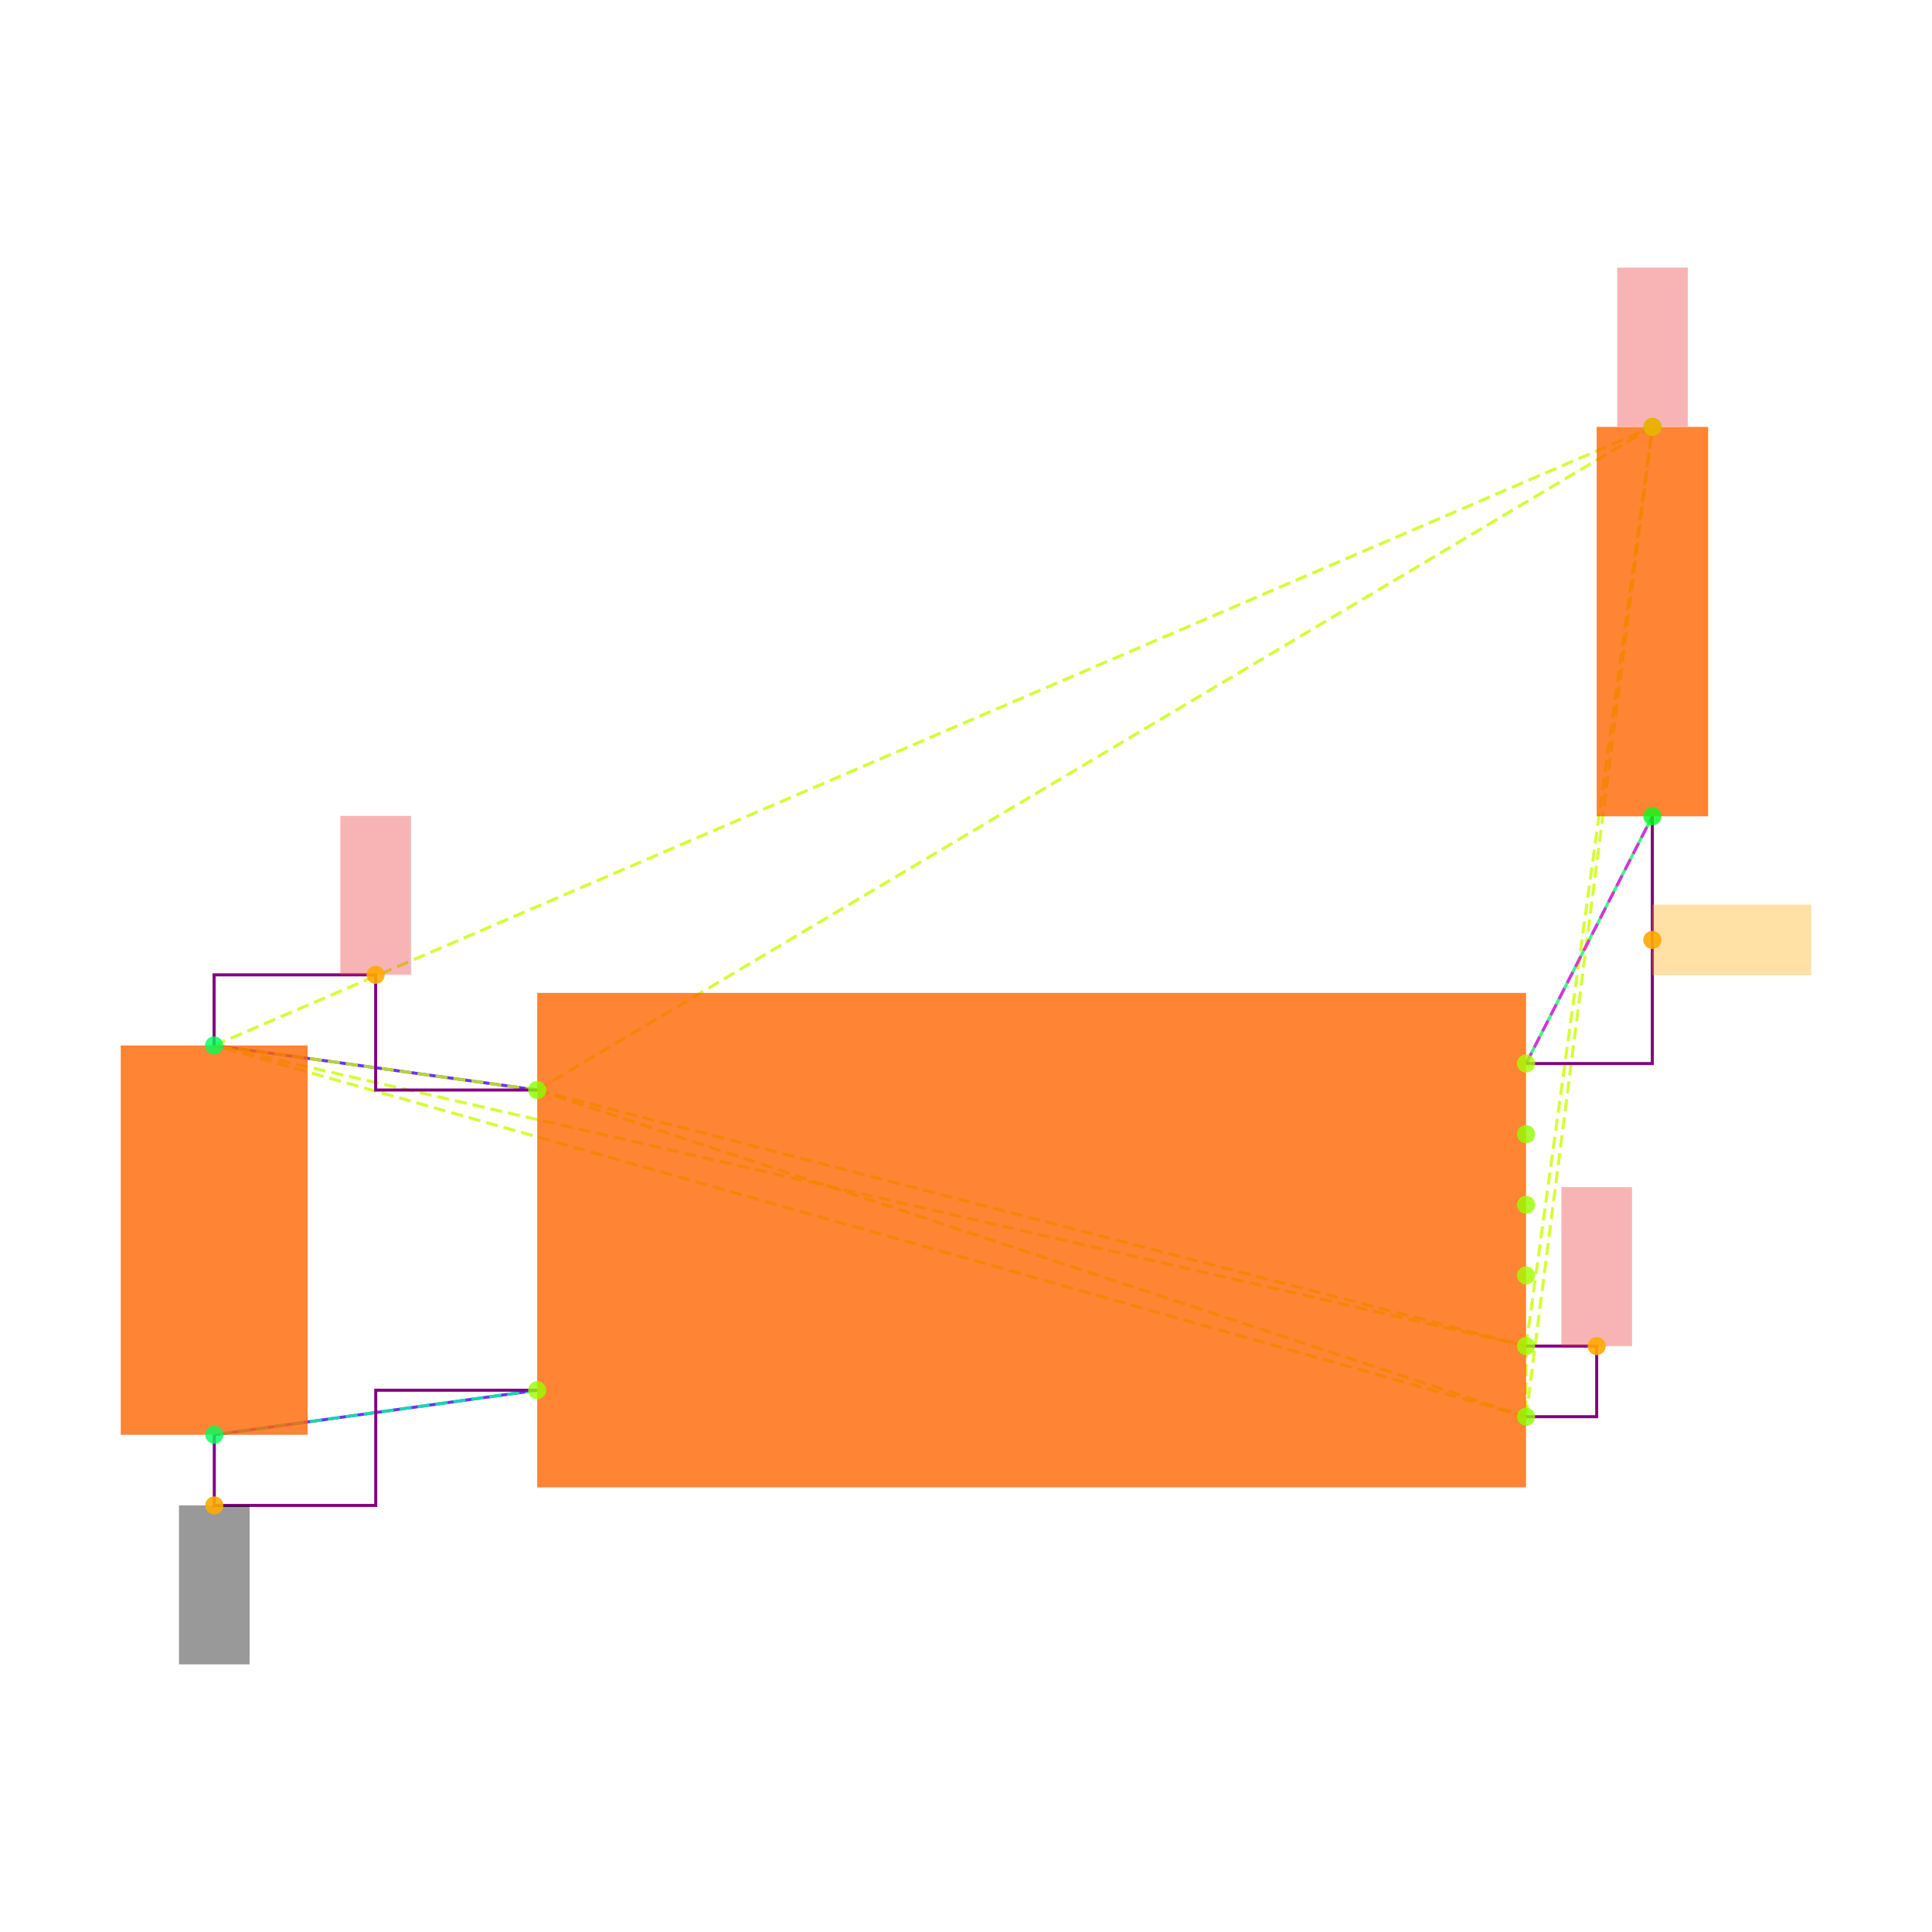
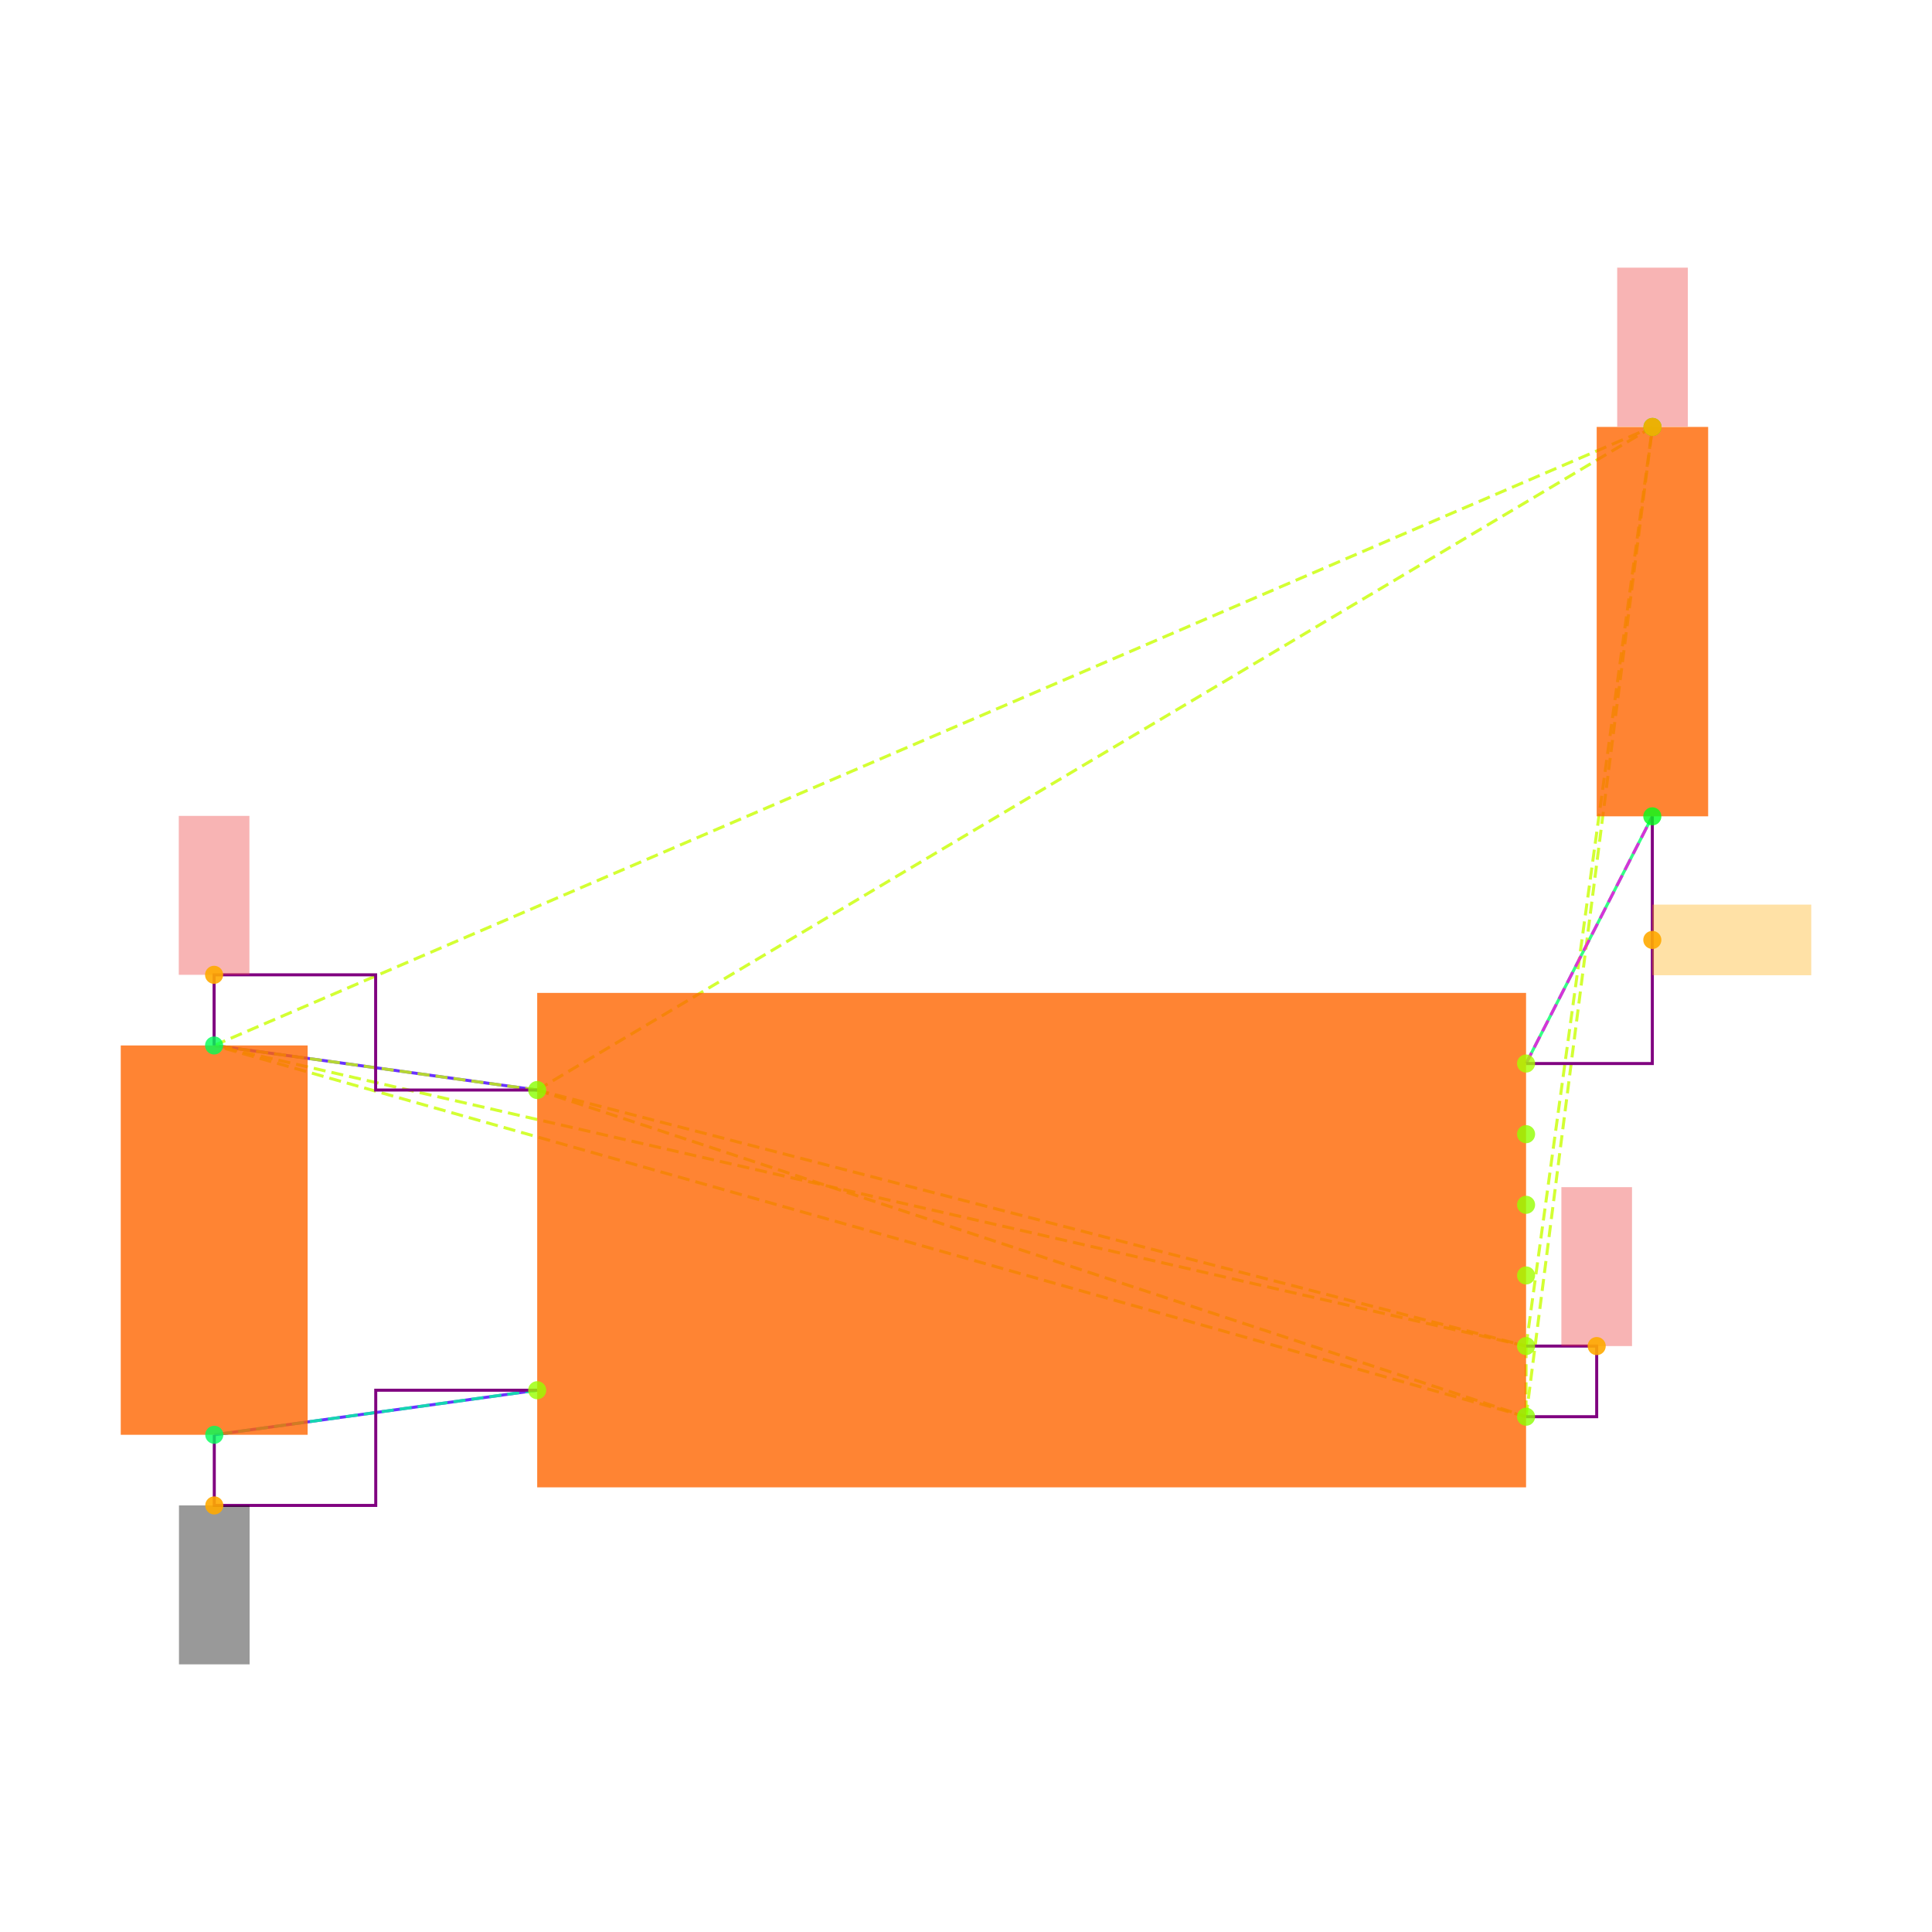
<svg xmlns="http://www.w3.org/2000/svg" width="640" height="640" viewBox="0 0 640 640">
  <rect width="100%" height="100%" fill="white" />
  <g>
    <polyline data-points="-2.3148566499999994,0.5512093000000002 -1.4,0.42500000000000004" data-type="line" data-label="" points="70.922,346.32 177.952,361.086" fill="none" stroke="hsl(256, 100%, 50%, 0.8)" stroke-width="1px" />
  </g>
  <g>
    <polyline data-points="-2.31430995,-0.5512093000000002 -1.4,-0.42500000000000004" data-type="line" data-label="" points="70.986,475.294 177.952,460.528" fill="none" stroke="hsl(256, 100%, 50%, 0.8)" stroke-width="1px" />
  </g>
  <g>
    <polyline data-points="1.757519574999999,1.2 1.4,0.5" data-type="line" data-label="" points="547.354,270.418 505.527,352.311" fill="none" stroke="hsl(144, 100%, 50%, 0.8)" stroke-width="1px" />
  </g>
  <g>
    <polyline data-points="-1.4,0.42500000000000004 1.4,-0.3" data-type="line" data-label="" points="177.952,361.086 505.527,445.904" fill="none" stroke="hsl(73, 100%, 50%, 0.8)" stroke-width="1px" stroke-dasharray="4 2" />
  </g>
  <g>
    <polyline data-points="-1.4,0.42500000000000004 1.4,-0.5" data-type="line" data-label="" points="177.952,361.086 505.527,469.302" fill="none" stroke="hsl(73, 100%, 50%, 0.8)" stroke-width="1px" stroke-dasharray="4 2" />
  </g>
  <g>
    <polyline data-points="-1.4,0.42500000000000004 -2.3148566499999994,0.5512093000000002" data-type="line" data-label="" points="177.952,361.086 70.922,346.32" fill="none" stroke="hsl(73, 100%, 50%, 0.8)" stroke-width="1px" stroke-dasharray="4 2" />
  </g>
  <g>
    <polyline data-points="-1.4,0.42500000000000004 1.7580660749999977,2.3025814000000002" data-type="line" data-label="" points="177.952,361.086 547.418,141.425" fill="none" stroke="hsl(73, 100%, 50%, 0.8)" stroke-width="1px" stroke-dasharray="4 2" />
  </g>
  <g>
    <polyline data-points="1.4,-0.3 1.4,-0.5" data-type="line" data-label="" points="505.527,445.904 505.527,469.302" fill="none" stroke="hsl(73, 100%, 50%, 0.8)" stroke-width="1px" stroke-dasharray="4 2" />
  </g>
  <g>
    <polyline data-points="1.4,-0.3 -2.3148566499999994,0.5512093000000002" data-type="line" data-label="" points="505.527,445.904 70.922,346.32" fill="none" stroke="hsl(73, 100%, 50%, 0.8)" stroke-width="1px" stroke-dasharray="4 2" />
  </g>
  <g>
    <polyline data-points="1.4,-0.3 1.7580660749999977,2.3025814000000002" data-type="line" data-label="" points="505.527,445.904 547.418,141.425" fill="none" stroke="hsl(73, 100%, 50%, 0.8)" stroke-width="1px" stroke-dasharray="4 2" />
  </g>
  <g>
    <polyline data-points="1.4,-0.5 -2.3148566499999994,0.5512093000000002" data-type="line" data-label="" points="505.527,469.302 70.922,346.32" fill="none" stroke="hsl(73, 100%, 50%, 0.8)" stroke-width="1px" stroke-dasharray="4 2" />
  </g>
  <g>
    <polyline data-points="1.4,-0.5 1.7580660749999977,2.3025814000000002" data-type="line" data-label="" points="505.527,469.302 547.418,141.425" fill="none" stroke="hsl(73, 100%, 50%, 0.8)" stroke-width="1px" stroke-dasharray="4 2" />
  </g>
  <g>
    <polyline data-points="-2.3148566499999994,0.5512093000000002 1.7580660749999977,2.3025814000000002" data-type="line" data-label="" points="70.922,346.32 547.418,141.425" fill="none" stroke="hsl(73, 100%, 50%, 0.8)" stroke-width="1px" stroke-dasharray="4 2" />
  </g>
  <g>
    <polyline data-points="-1.4,-0.42500000000000004 -2.31430995,-0.5512093000000002" data-type="line" data-label="" points="177.952,460.528 70.986,475.294" fill="none" stroke="hsl(157, 100%, 50%, 0.8)" stroke-width="1px" stroke-dasharray="4 2" />
  </g>
  <g>
    <polyline data-points="1.4,0.5 1.757519574999999,1.2" data-type="line" data-label="" points="505.527,352.311 547.354,270.418" fill="none" stroke="hsl(304, 100%, 50%, 0.8)" stroke-width="1px" stroke-dasharray="4 2" />
  </g>
  <g>
    <polyline data-points="-1.4,0.42500000000000004 -1.8574283249999997,0.42500000000000004 -1.8574283249999997,0.7512093000000004 -2.3148566499999994,0.7512093000000004 -2.3148566499999994,0.5512093000000002" data-type="line" data-label="" points="177.952,361.086 124.437,361.086 124.437,322.922 70.922,322.922 70.922,346.32" fill="none" stroke="purple" stroke-width="1px" />
  </g>
  <g>
    <polyline data-points="1.4,-0.5 1.5999999999999999,-0.5 1.5999999999999999,-0.3 1.4,-0.3" data-type="line" data-label="" points="505.527,469.302 528.926,469.302 528.926,445.904 505.527,445.904" fill="none" stroke="purple" stroke-width="1px" />
  </g>
  <g>
    <polyline data-points="-2.31430995,-0.5512093000000002 -2.31430995,-0.7512093000000004 -1.857154975,-0.7512093000000004 -1.857154975,-0.42500000000000004 -1.4,-0.42500000000000004" data-type="line" data-label="" points="70.986,475.294 70.986,498.692 124.469,498.692 124.469,460.528 177.952,460.528" fill="none" stroke="purple" stroke-width="1px" />
  </g>
  <g>
    <polyline data-points="1.757519574999999,1.2 1.757519574999999,0.5 1.4,0.5" data-type="line" data-label="" points="547.354,270.418 547.354,352.311 505.527,352.311" fill="none" stroke="purple" stroke-width="1px" />
  </g>
  <g>
    <rect data-type="rect" data-label="schematic_component_0" data-x="0" data-y="0" x="177.952" y="328.913" width="327.575" height="163.788" fill="hsl(24, 100%, 50%, 0.8)" stroke="black" stroke-width="0.009" />
  </g>
  <g>
    <rect data-type="rect" data-label="schematic_component_1" data-x="-2.3145833" data-y="0" x="40" y="346.32" width="61.908" height="128.973" fill="hsl(24, 100%, 50%, 0.8)" stroke="black" stroke-width="0.009" />
  </g>
  <g>
    <rect data-type="rect" data-label="schematic_component_2" data-x="1.7577928249999983" data-y="1.7512907000000002" x="528.926" y="141.425" width="36.921" height="128.992" fill="hsl(24, 100%, 50%, 0.8)" stroke="black" stroke-width="0.009" />
  </g>
  <g>
-     <rect data-type="rect" data-label="netId: V3_3 globalConnNetId: connectivity_net0" data-x="-1.8574283249999997" data-y="0.9762093000000004" x="112.738" y="270.276" width="23.398" height="52.646" fill="#ef444466" stroke="#ef4444" stroke-width="0.009" />
+     <rect data-type="rect" data-label="netId: V3_3 globalConnNetId: connectivity_net0" data-x="-2.3148566499999994" data-y="0.9762093000000004" x="59.223" y="270.276" width="23.398" height="52.646" fill="#ef444466" stroke="#ef4444" stroke-width="0.009" />
  </g>
  <g>
    <rect data-type="rect" data-label="netId: V3_3 globalConnNetId: connectivity_net0" data-x="1.5999999999999999" data-y="-0.07499999999999998" x="517.226" y="393.258" width="23.398" height="52.646" fill="#ef444466" stroke="#ef4444" stroke-width="0.009" />
  </g>
  <g>
    <rect data-type="rect" data-label="netId: V3_3 globalConnNetId: connectivity_net0" data-x="1.7580660749999977" data-y="2.5285814" x="535.719" y="88.662" width="23.398" height="52.646" fill="#ef444466" stroke="#ef4444" stroke-width="0.009" />
  </g>
  <g>
    <rect data-type="rect" data-label="netId: GND globalConnNetId: connectivity_net1" data-x="-2.31430995" data-y="-0.9762093000000004" x="59.287" y="498.692" width="23.398" height="52.646" fill="#00000066" stroke="#000000" stroke-width="0.009" />
  </g>
  <g>
    <rect data-type="rect" data-label="netId: FLASH_N_CS globalConnNetId: connectivity_net2" data-x="1.982519574999999" data-y="0.85" x="547.354" y="299.665" width="52.646" height="23.398" fill="hsl(40, 100%, 50%, 0.35)" stroke="black" stroke-width="0.009" />
  </g>
  <g>
    <circle data-type="point" data-label="U3.8 x-" data-x="-1.4" data-y="0.42500000000000004" cx="177.952" cy="361.086" r="3" fill="hsl(88, 100%, 50%, 0.8)" />
  </g>
  <g>
    <circle data-type="point" data-label="U3.4 x-" data-x="-1.4" data-y="-0.42500000000000004" cx="177.952" cy="460.528" r="3" fill="hsl(84, 100%, 50%, 0.8)" />
  </g>
  <g>
    <circle data-type="point" data-label="U3.1 x+" data-x="1.4" data-y="0.5" cx="505.527" cy="352.311" r="3" fill="hsl(81, 100%, 50%, 0.8)" />
  </g>
  <g>
    <circle data-type="point" data-label="U3.6 x+" data-x="1.4" data-y="0.30000000000000004" cx="505.527" cy="375.71" r="3" fill="hsl(86, 100%, 50%, 0.8)" />
  </g>
  <g>
    <circle data-type="point" data-label="U3.5 x+" data-x="1.4" data-y="0.10000000000000009" cx="505.527" cy="399.108" r="3" fill="hsl(85, 100%, 50%, 0.8)" />
  </g>
  <g>
    <circle data-type="point" data-label="U3.2 x+" data-x="1.4" data-y="-0.09999999999999998" cx="505.527" cy="422.506" r="3" fill="hsl(82, 100%, 50%, 0.8)" />
  </g>
  <g>
    <circle data-type="point" data-label="U3.3 x+" data-x="1.4" data-y="-0.3" cx="505.527" cy="445.904" r="3" fill="hsl(83, 100%, 50%, 0.8)" />
  </g>
  <g>
    <circle data-type="point" data-label="U3.7 x+" data-x="1.4" data-y="-0.5" cx="505.527" cy="469.302" r="3" fill="hsl(87, 100%, 50%, 0.8)" />
  </g>
  <g>
    <circle data-type="point" data-label="C20.1 y+" data-x="-2.3148566499999994" data-y="0.5512093000000002" cx="70.922" cy="346.32" r="3" fill="hsl(140, 100%, 50%, 0.8)" />
  </g>
  <g>
    <circle data-type="point" data-label="C20.2 y-" data-x="-2.31430995" data-y="-0.5512093000000002" cx="70.986" cy="475.294" r="3" fill="hsl(141, 100%, 50%, 0.8)" />
  </g>
  <g>
    <circle data-type="point" data-label="R11.1 y+" data-x="1.7580660749999977" data-y="2.3025814000000002" cx="547.418" cy="141.425" r="3" fill="hsl(125, 100%, 50%, 0.8)" />
  </g>
  <g>
    <circle data-type="point" data-label="R11.2 y-" data-x="1.757519574999999" data-y="1.2" cx="547.354" cy="270.418" r="3" fill="hsl(126, 100%, 50%, 0.8)" />
  </g>
  <g>
-     <circle data-type="point" data-label="anchorPoint orientation: y+" data-x="-1.8574283249999997" data-y="0.7512093000000004" cx="124.437" cy="322.922" r="3" fill="hsl(40, 100%, 50%, 0.9)" />
+     <circle data-type="point" data-label="anchorPoint orientation: y+" data-x="-2.3148566499999994" data-y="0.7512093000000004" cx="70.922" cy="322.922" r="3" fill="hsl(40, 100%, 50%, 0.9)" />
  </g>
  <g>
    <circle data-type="point" data-label="anchorPoint orientation: y+" data-x="1.5999999999999999" data-y="-0.3" cx="528.926" cy="445.904" r="3" fill="hsl(40, 100%, 50%, 0.9)" />
  </g>
  <g>
    <circle data-type="point" data-label="anchorPoint orientation: y+" data-x="1.7580660749999977" data-y="2.3025814000000002" cx="547.418" cy="141.425" r="3" fill="hsl(40, 100%, 50%, 0.9)" />
  </g>
  <g>
    <circle data-type="point" data-label="anchorPoint orientation: y-" data-x="-2.31430995" data-y="-0.7512093000000004" cx="70.986" cy="498.692" r="3" fill="hsl(40, 100%, 50%, 0.9)" />
  </g>
  <g>
    <circle data-type="point" data-label="anchorPoint orientation: x+" data-x="1.757519574999999" data-y="0.85" cx="547.354" cy="311.364" r="3" fill="hsl(40, 100%, 50%, 0.9)" />
  </g>
  <g id="crosshair" style="display: none">
    <line id="crosshair-h" y1="0" y2="640" stroke="#666" stroke-width="0.5" />
    <line id="crosshair-v" x1="0" x2="640" stroke="#666" stroke-width="0.5" />
    <text id="coordinates" font-family="monospace" font-size="12" fill="#666" />
  </g>
</svg>
